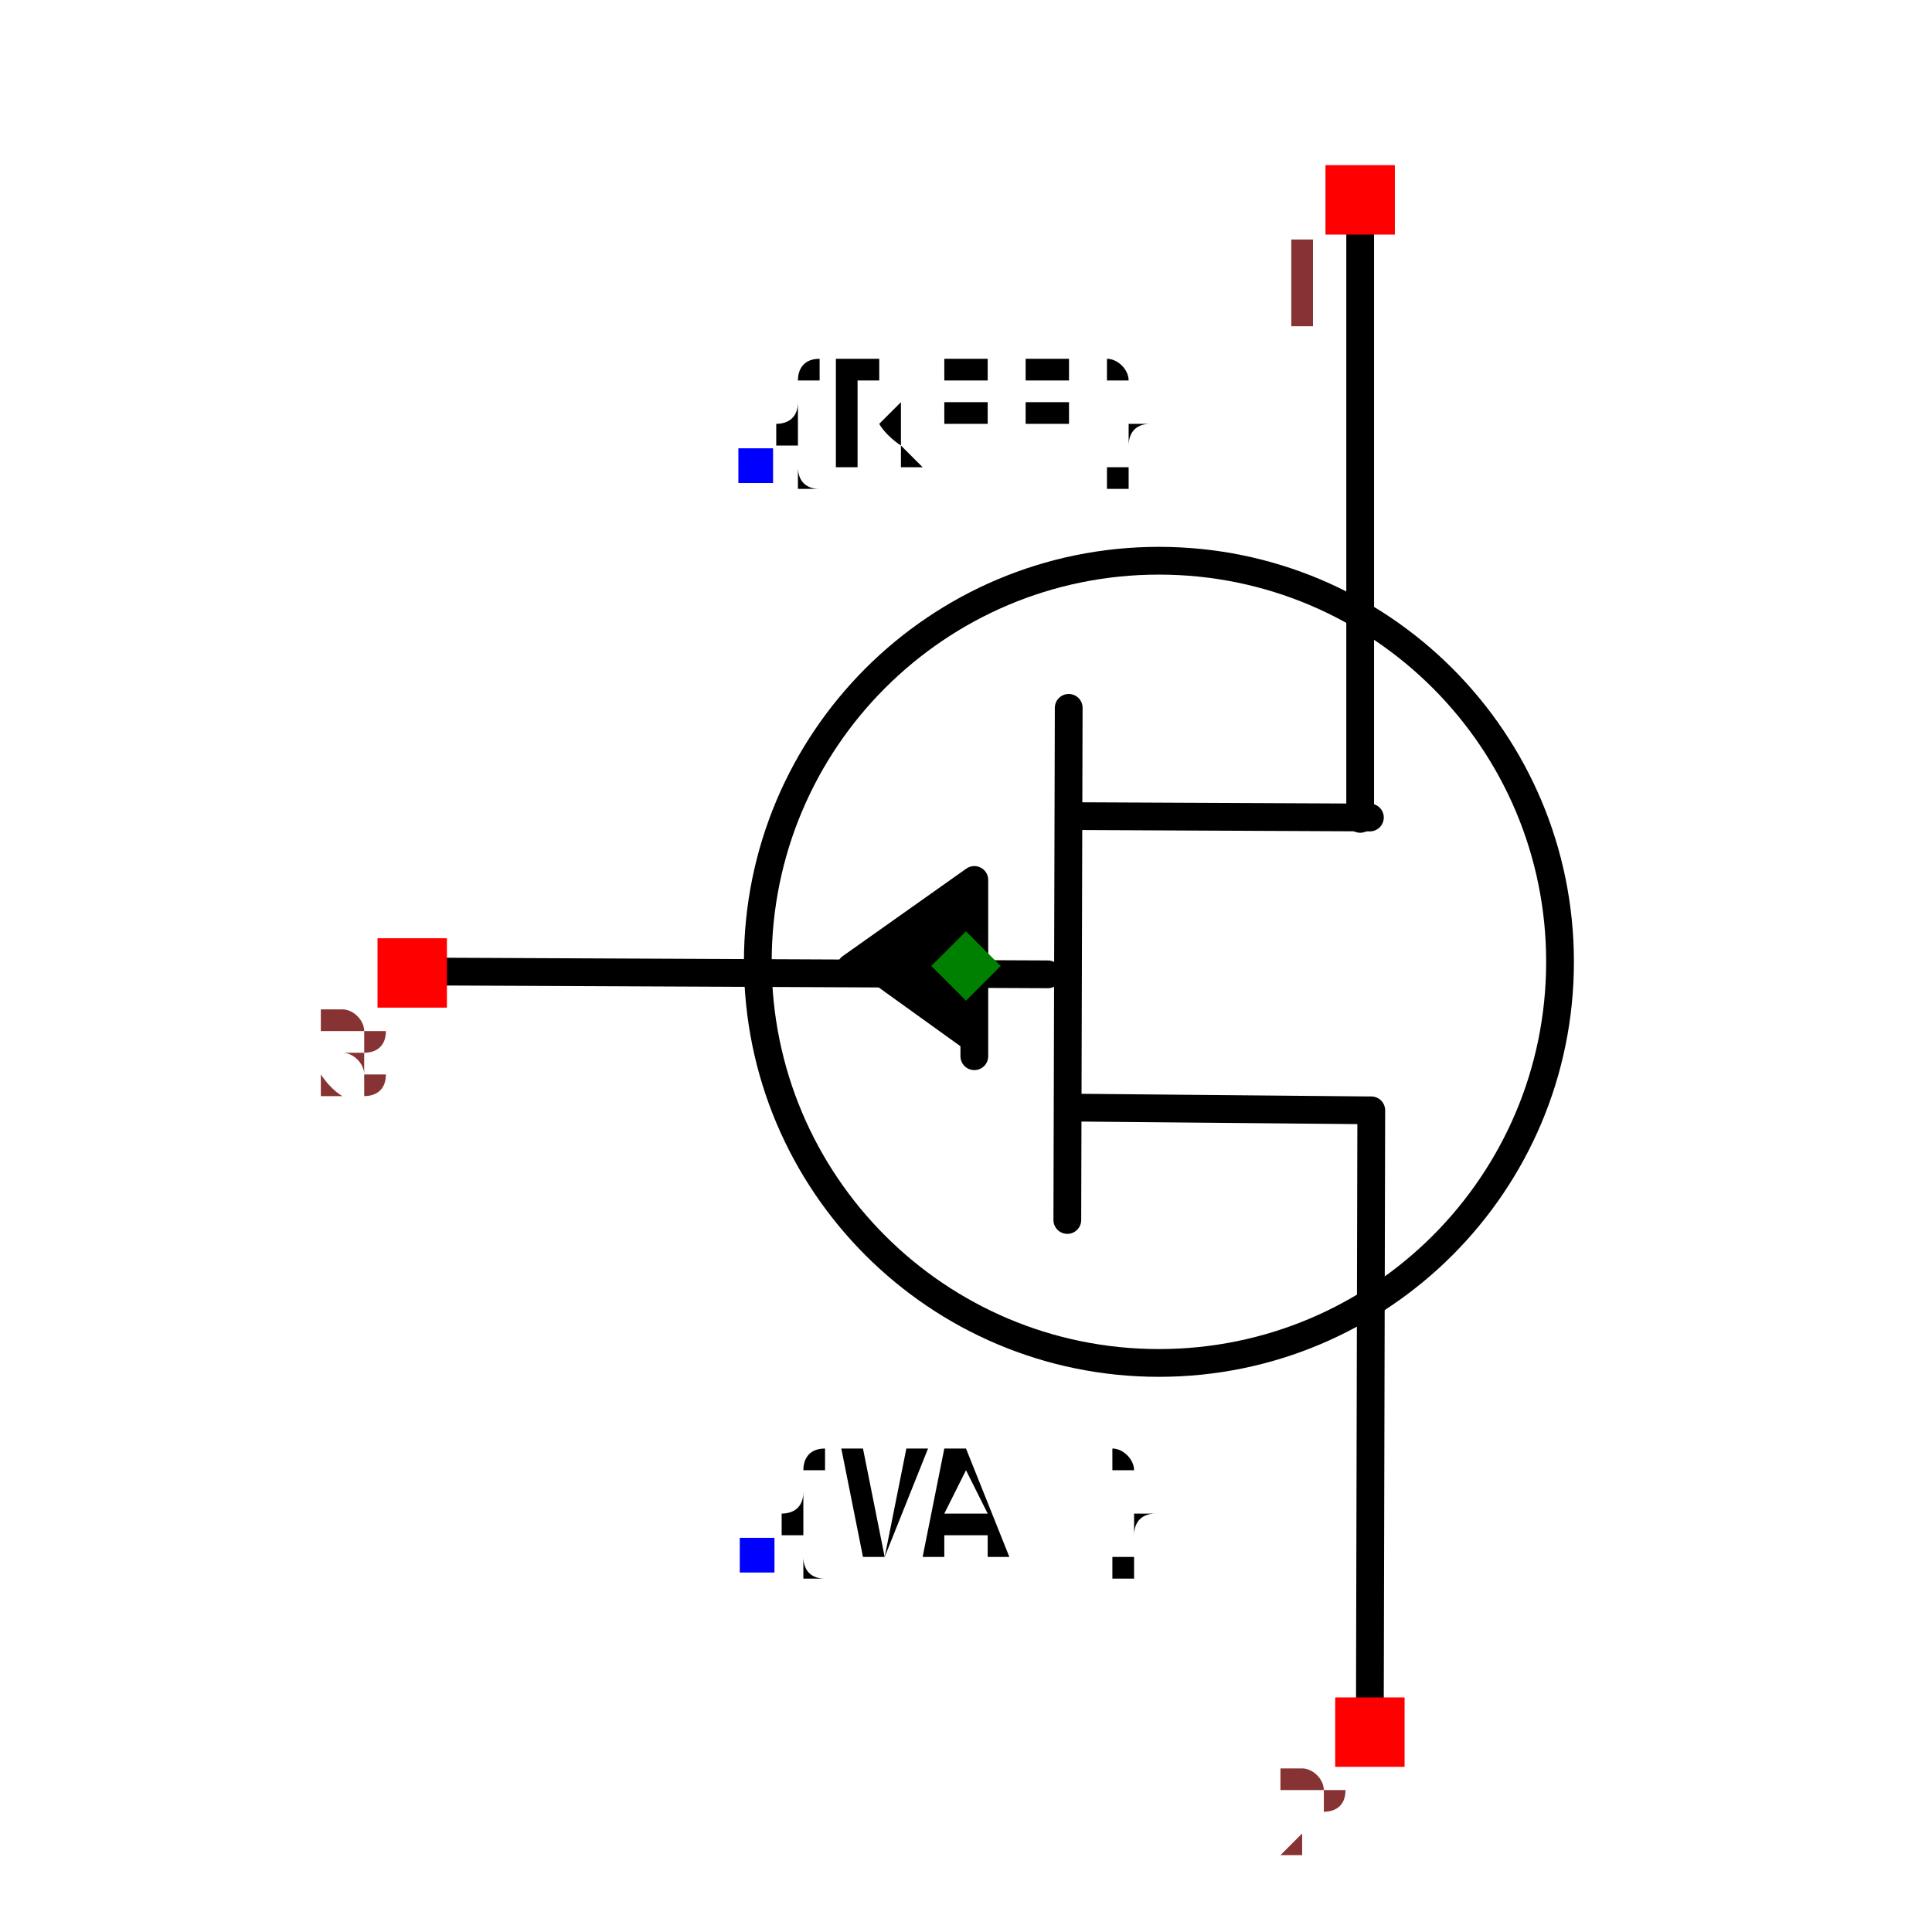
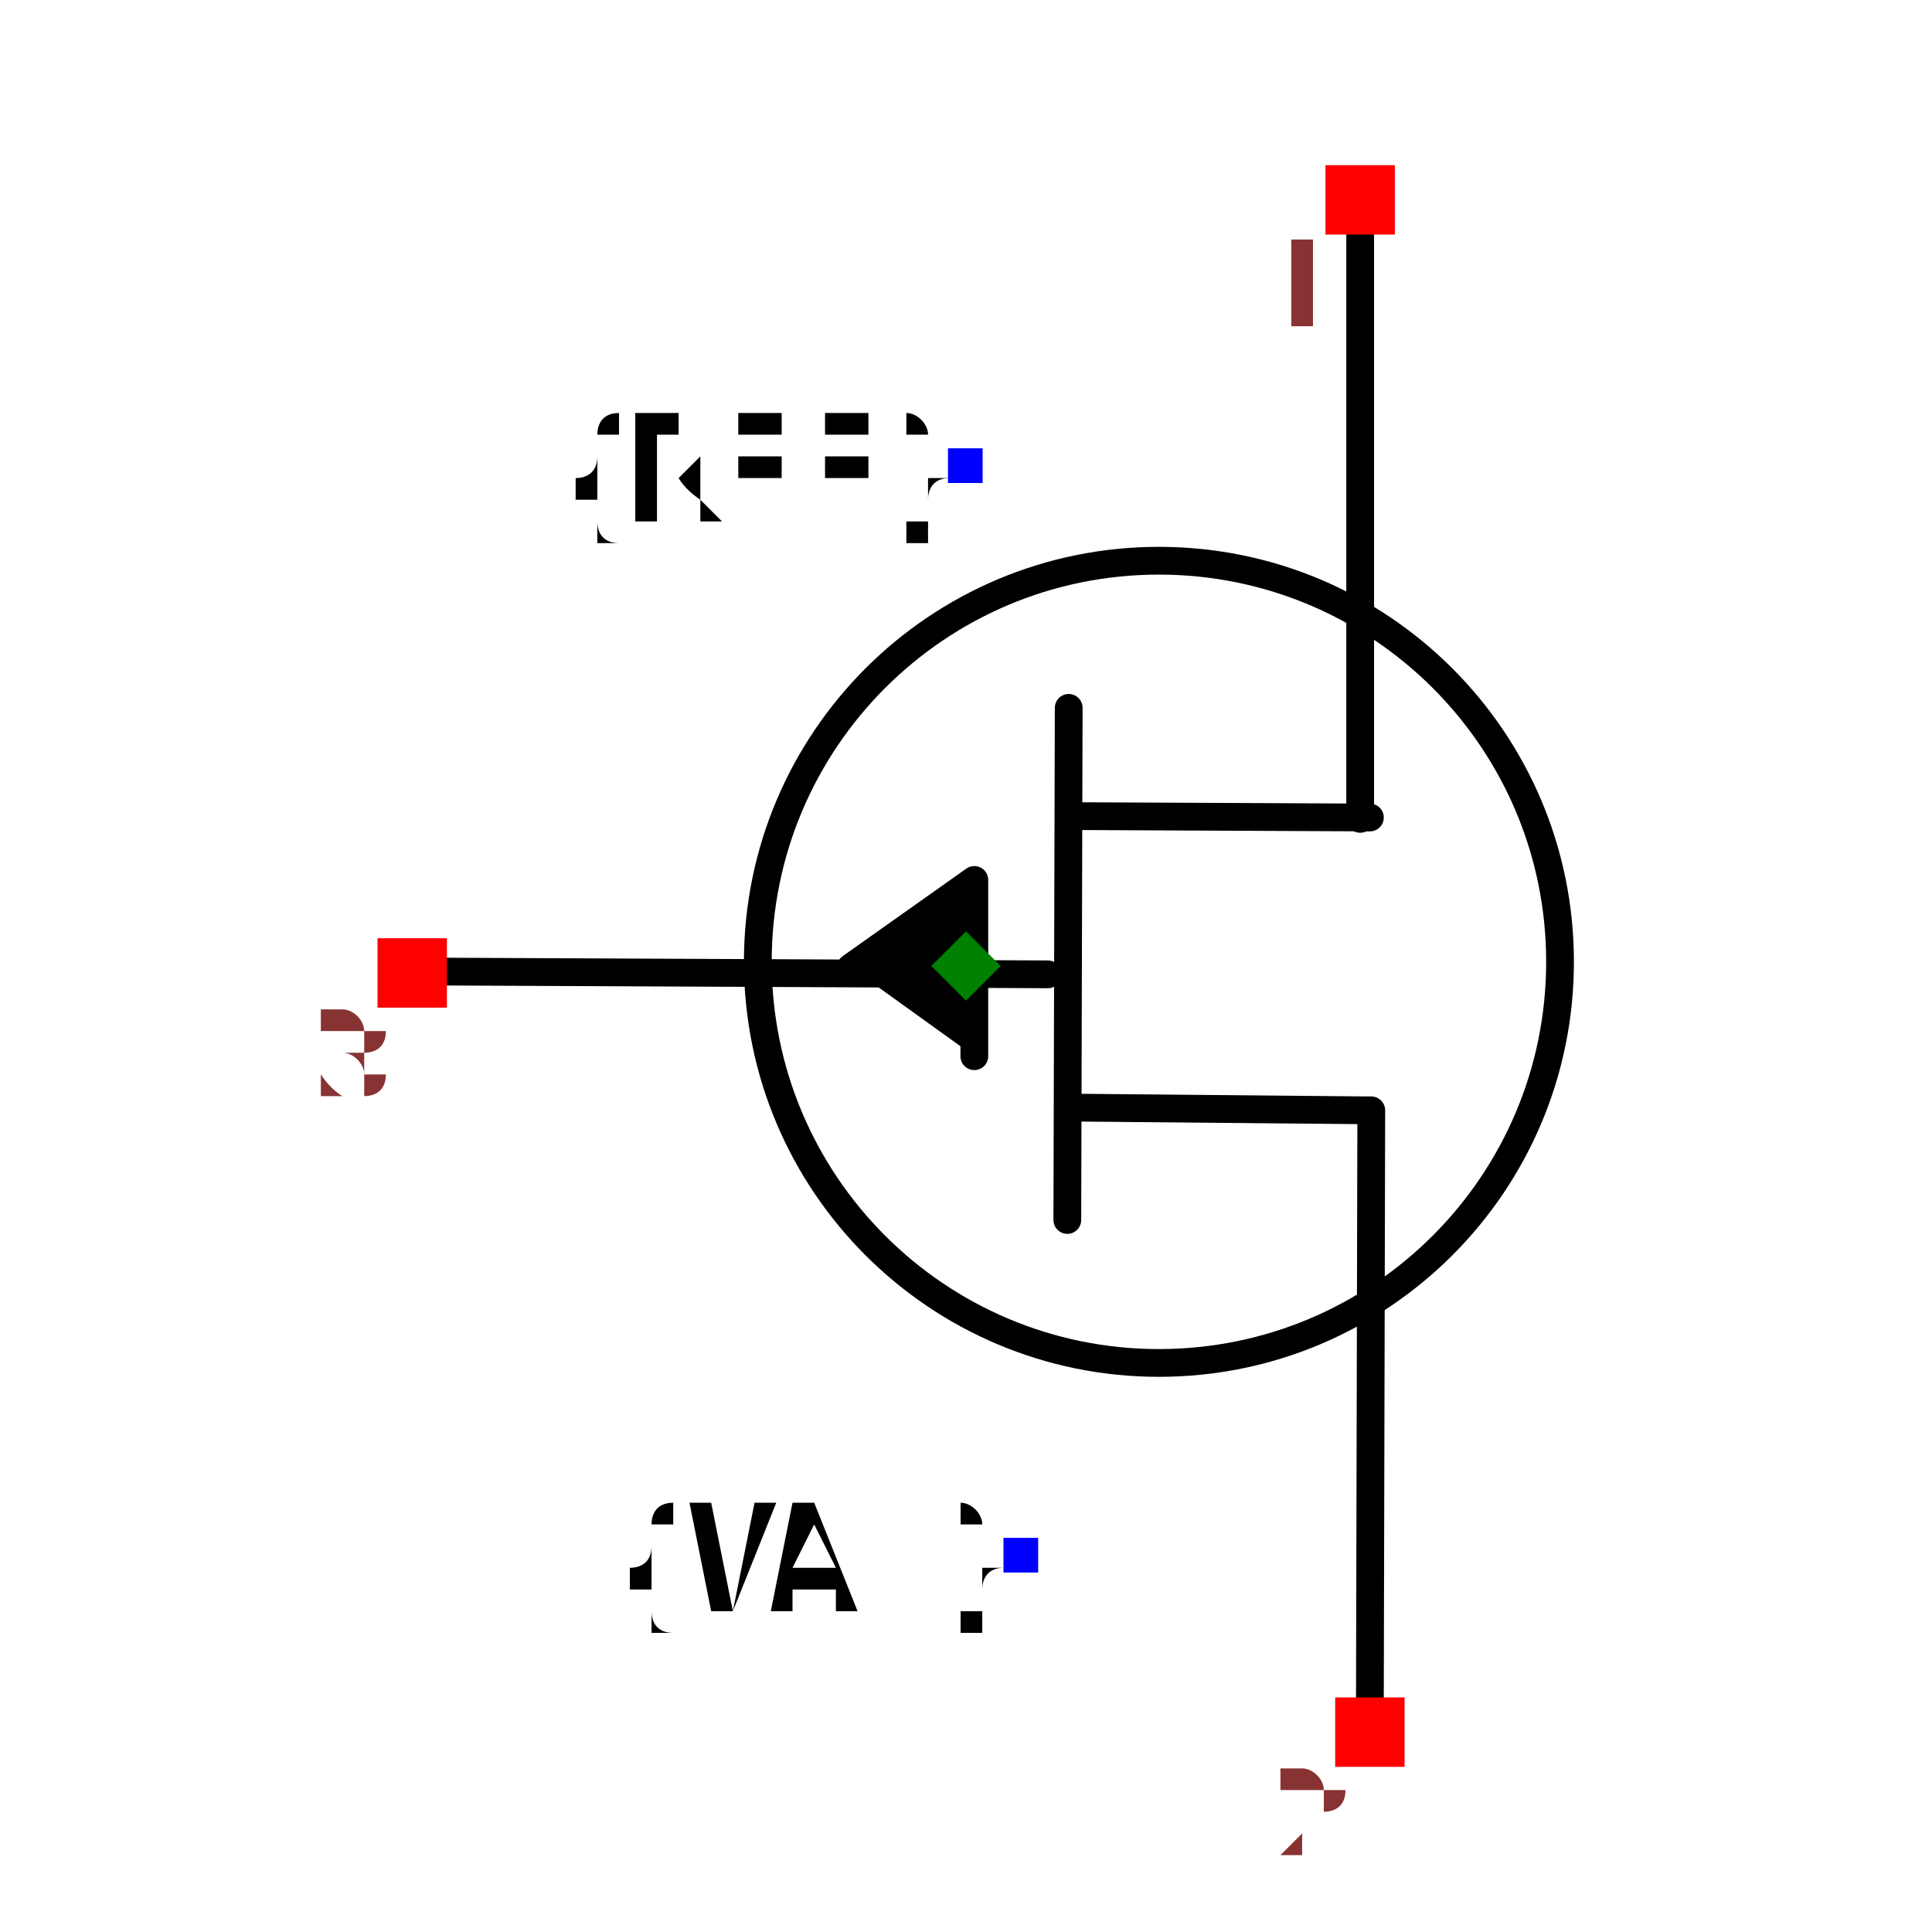
<svg xmlns="http://www.w3.org/2000/svg" width="150" height="150" viewBox="-0.6 -0.696 1.2 1.392">
  <path d="M-0.385,0.004 L0.059,0.006" fill="none" stroke="black" stroke-width="0.02" stroke-linecap="round" stroke-linejoin="round" />
  <path d="M0.074,-0.186 L0.073,0.183" fill="none" stroke="black" stroke-width="0.02" stroke-linecap="round" stroke-linejoin="round" />
  <path d="M0.284,-0.532 L0.284,-0.106" fill="none" stroke="black" stroke-width="0.02" stroke-linecap="round" stroke-linejoin="round" />
  <path d="M0.291,0.53 L0.292,0.104" fill="none" stroke="black" stroke-width="0.02" stroke-linecap="round" stroke-linejoin="round" />
  <path d="M0.074,-0.108 L0.291,-0.107" fill="none" stroke="black" stroke-width="0.02" stroke-linecap="round" stroke-linejoin="round" />
  <path d="M0.074,0.102 L0.291,0.104" fill="none" stroke="black" stroke-width="0.02" stroke-linecap="round" stroke-linejoin="round" />
  <path d="M0.006,0.065 L0.006,-0.062 L-0.083,0.001" fill="black" stroke="black" stroke-width="0.02" stroke-linecap="round" stroke-linejoin="round" />
  <circle cx="0.139" cy="-0.003" r="0.289" fill="none" stroke="black" stroke-width="0.02" />
-   <text x="-0.152" y="-0.361" dx="0" dy="0" text-anchor="undefined" style="font: 0.1px monospace; fill: black">{REF}</text>
-   <rect x="-0.164" y="-0.373" width="0.025" height="0.025" fill="blue" />
-   <text x="-0.15" y="0.425" dx="0" dy="0" text-anchor="undefined" style="font: 0.1px monospace; fill: black">{VAL}</text>
-   <rect x="-0.163" y="0.412" width="0.025" height="0.025" fill="blue" />
+   <text x="0" y="-0.361" dx="0" dy="0.038" text-anchor="end" style="font: 0.1px monospace; fill: black">{REF}</text>
+   <rect x="-0.013" y="-0.373" width="0.025" height="0.025" fill="blue" />
+   <text x="0.039" y="0.425" dx="0" dy="0.038" text-anchor="end" style="font: 0.1px monospace; fill: black">{VAL}</text>
+   <rect x="0.027" y="0.412" width="0.025" height="0.025" fill="blue" />
  <rect x="0.259" y="-0.577" width="0.05" height="0.05" fill="red" />
  <text x="0.244" y="-0.462" text-anchor="middle" style="font: 0.08px monospace; fill: #833;">1</text>
  <rect x="0.266" y="0.527" width="0.05" height="0.05" fill="red" />
  <text x="0.251" y="0.642" text-anchor="middle" style="font: 0.08px monospace; fill: #833;">2</text>
  <rect x="-0.424" y="-0.02" width="0.05" height="0.05" fill="red" />
  <text x="-0.439" y="0.095" text-anchor="middle" style="font: 0.08px monospace; fill: #833;">3</text>
  <path d="M 2.7755575615628914e-17 -0.025 L 0.025 5.551115123125783e-17 L 2.7755575615628914e-17 0.025 L -0.025 5.551115123125783e-17 Z" fill="green" />
</svg>
